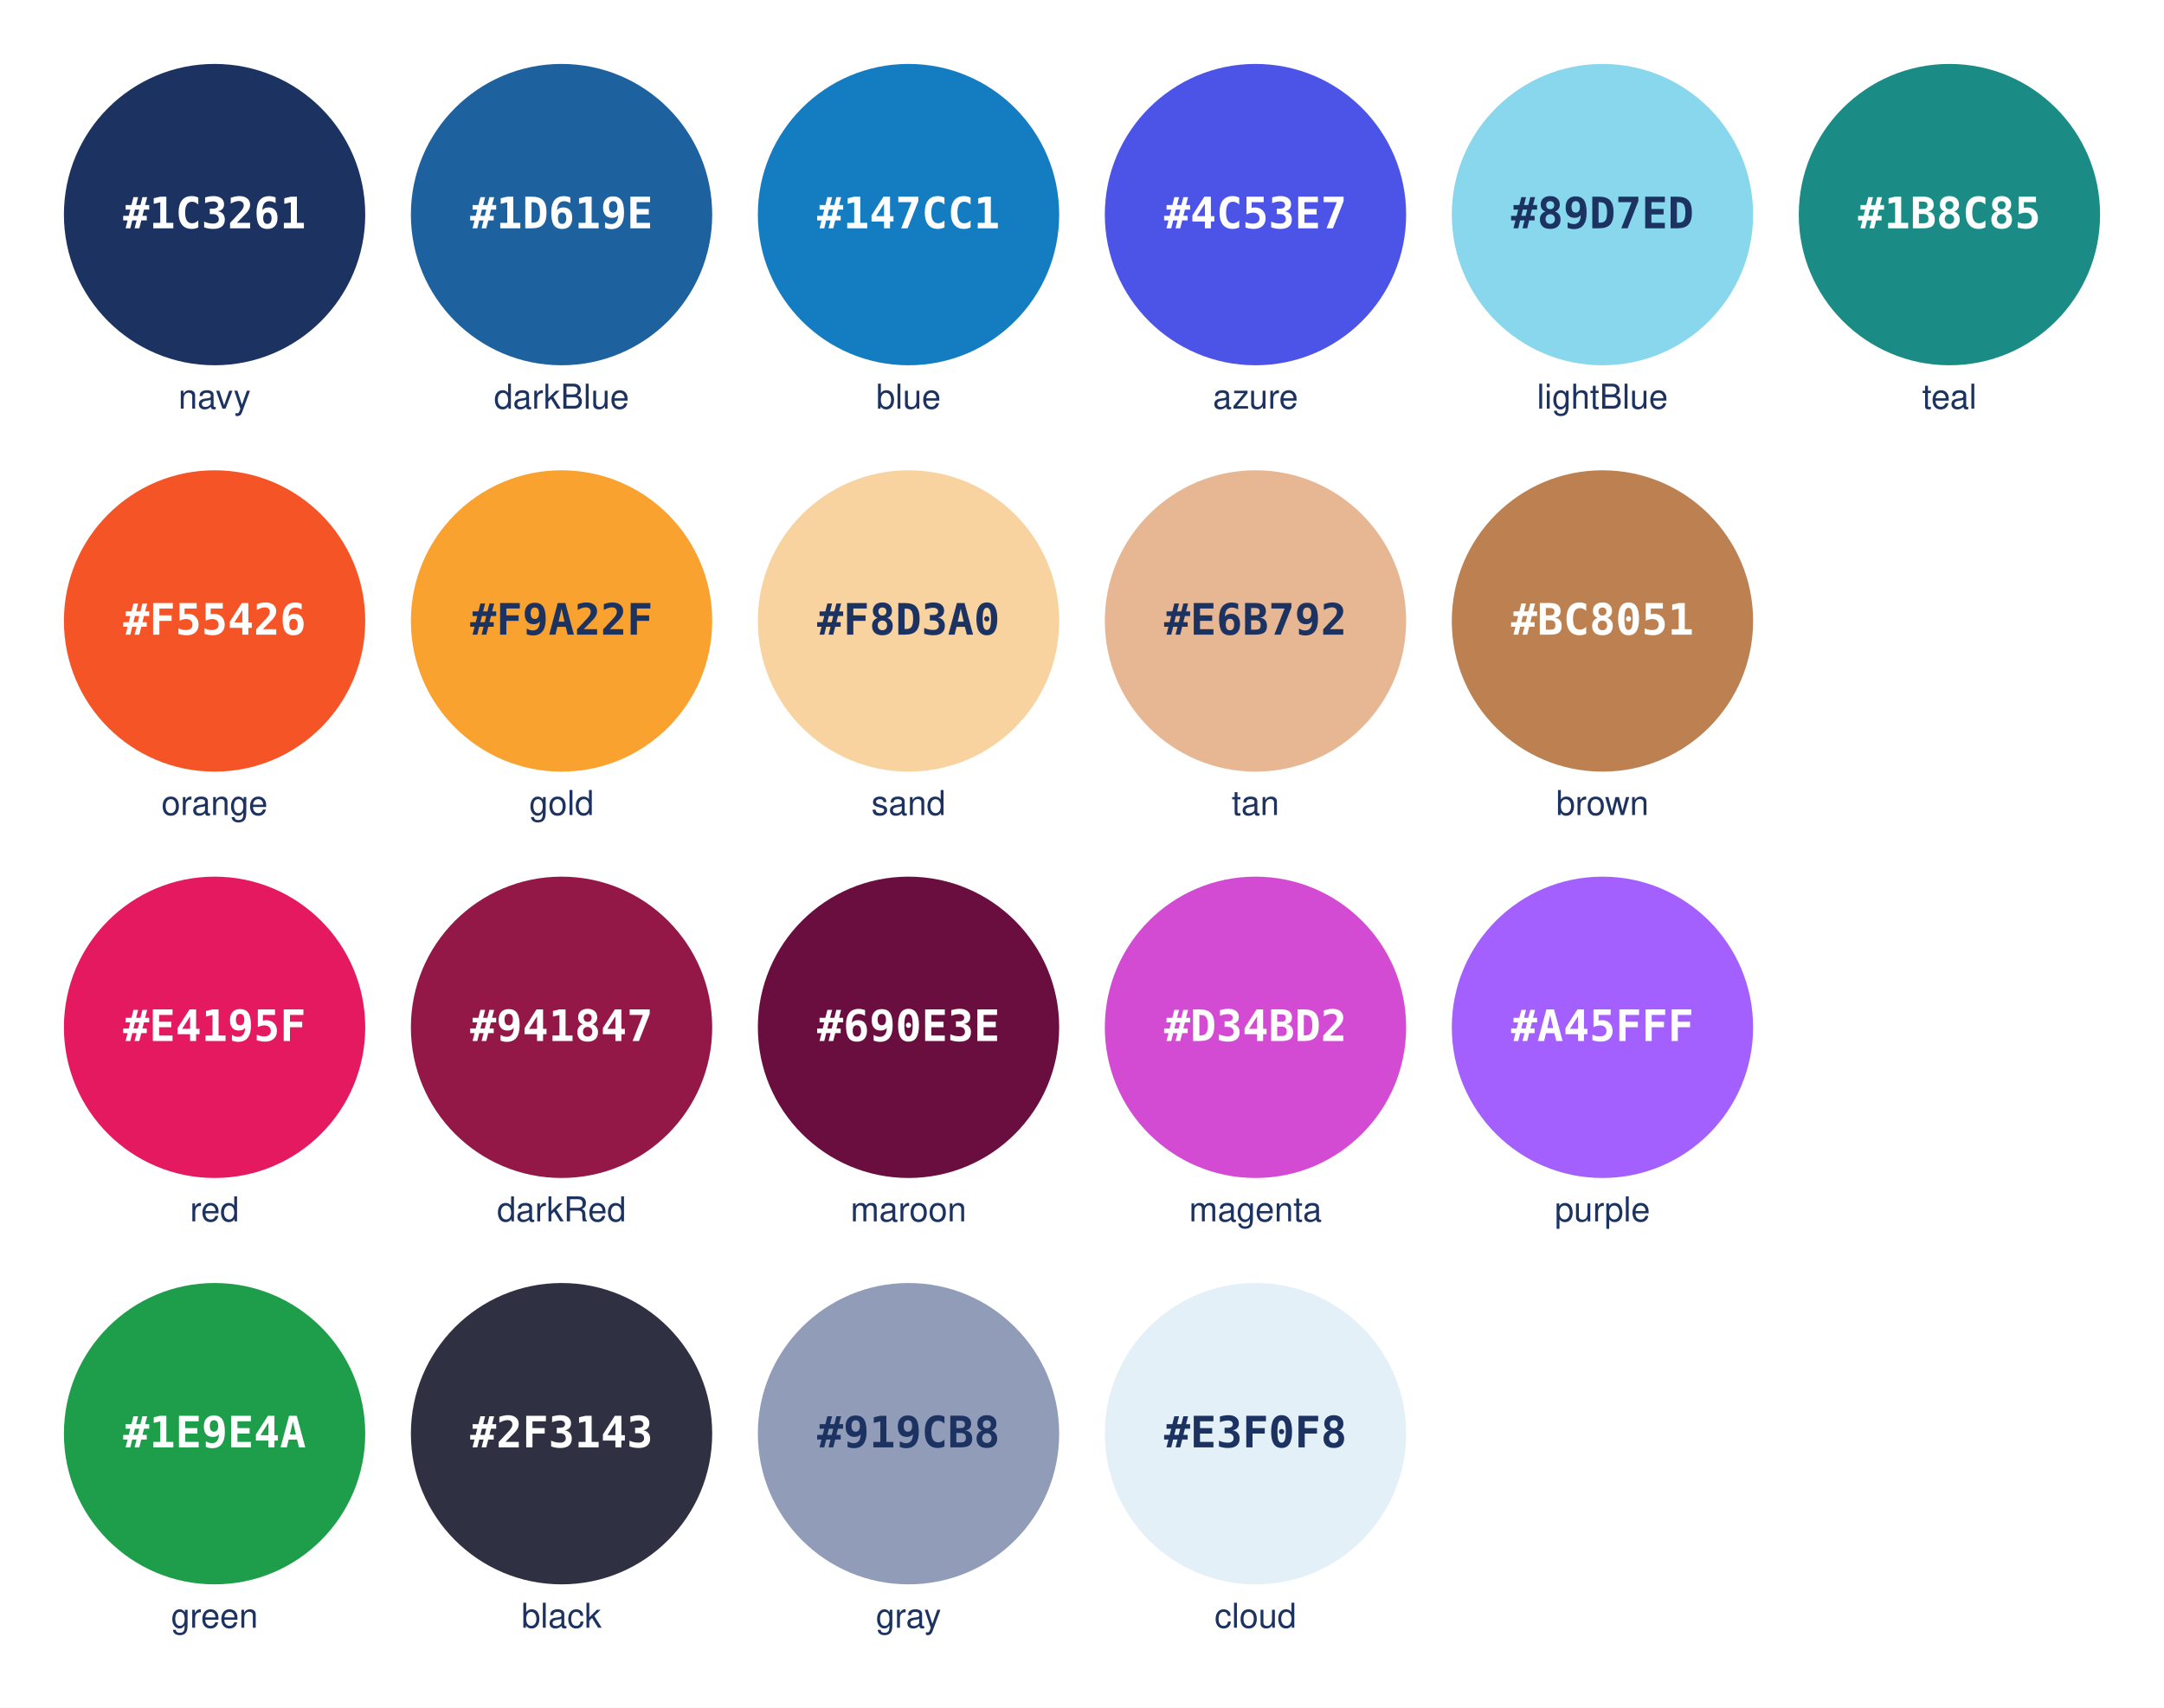
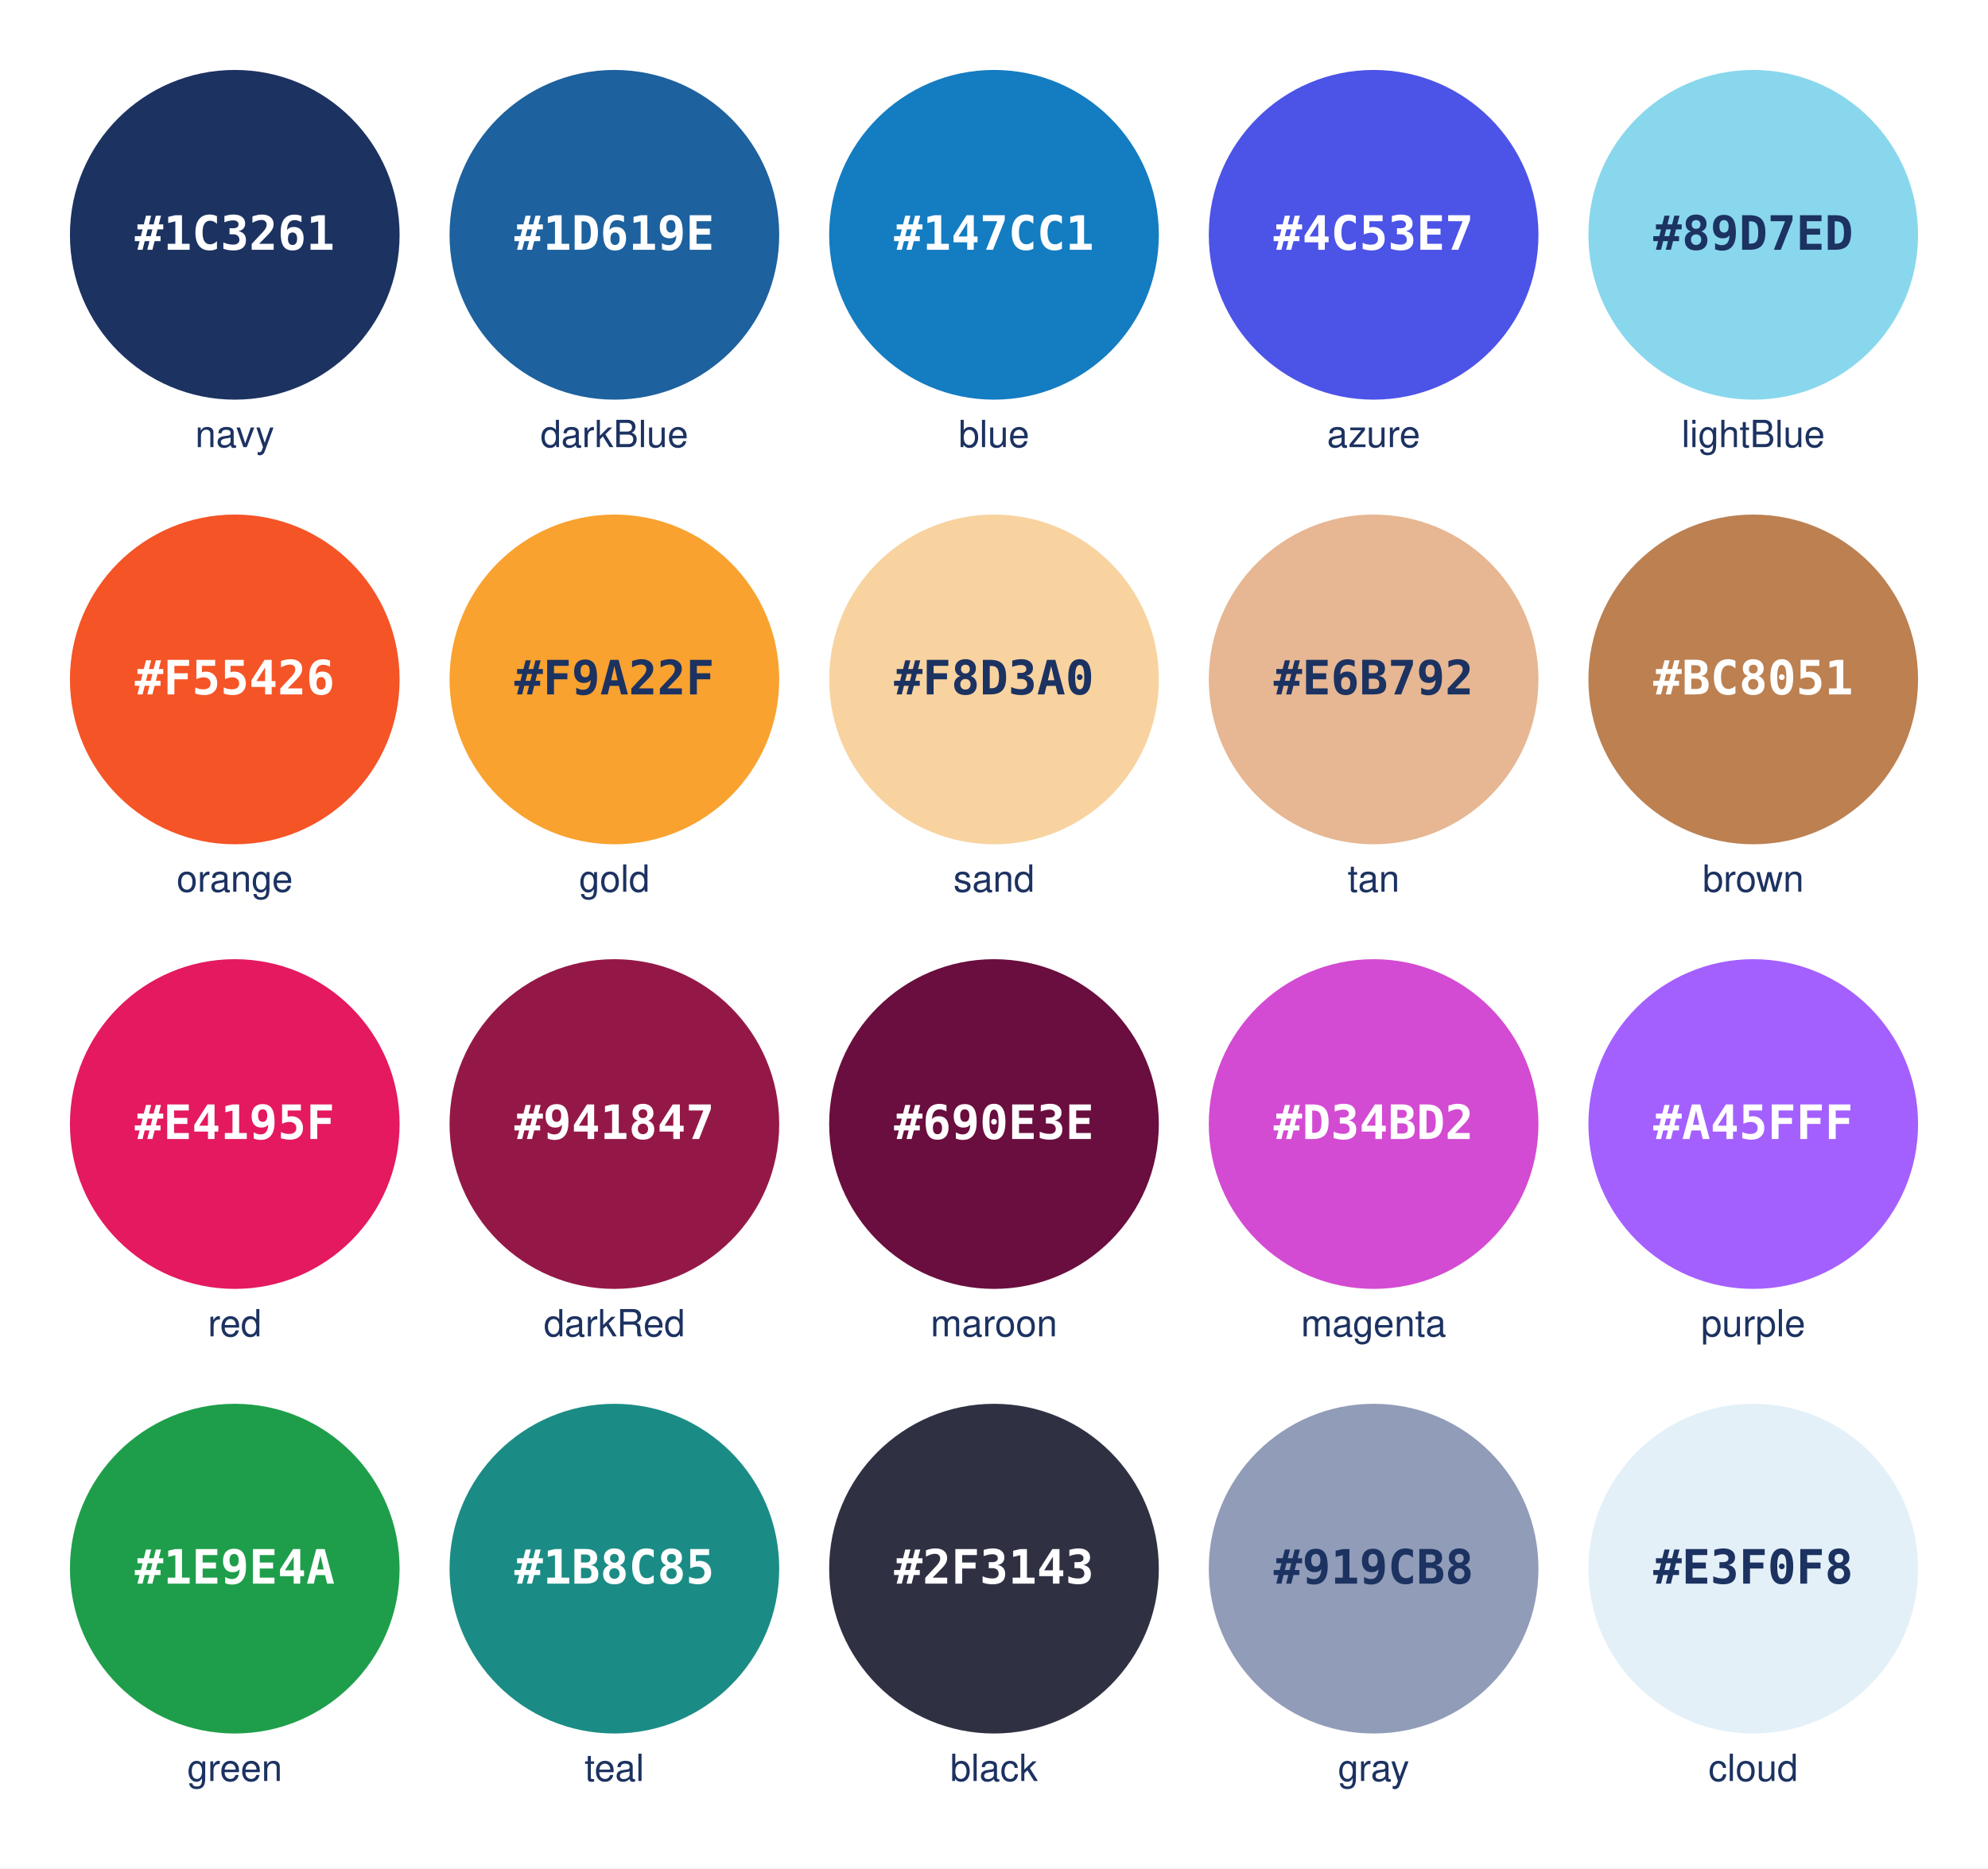
- <svg xmlns="http://www.w3.org/2000/svg" width="948" height="748" viewBox="0 0 948 748">
-   <rect width="948" height="748" fill="#FFFFFF" />
+ <svg xmlns="http://www.w3.org/2000/svg" width="796" height="748" viewBox="0 0 796 748">
+   <rect width="796" height="748" fill="#FFFFFF" />
  <circle cx="94.0" cy="94.0" r="66.0" fill="#1C3261" />
  <text x="94.0" y="100.0" text-anchor="middle" font-family="Menlo, monospace" font-size="19" font-weight="600" fill="#FFFFFF">#1C3261</text>
  <text x="94.0" y="179" text-anchor="middle" font-family="Helvetica, Arial, sans-serif" font-size="15" fill="#1C3261">navy</text>
  <circle cx="246.0" cy="94.0" r="66.0" fill="#1D619E" />
  <text x="246.0" y="100.0" text-anchor="middle" font-family="Menlo, monospace" font-size="19" font-weight="600" fill="#FFFFFF">#1D619E</text>
  <text x="246.0" y="179" text-anchor="middle" font-family="Helvetica, Arial, sans-serif" font-size="15" fill="#1C3261">darkBlue</text>
  <circle cx="398.0" cy="94.0" r="66.0" fill="#147CC1" />
  <text x="398.0" y="100.0" text-anchor="middle" font-family="Menlo, monospace" font-size="19" font-weight="600" fill="#FFFFFF">#147CC1</text>
  <text x="398.0" y="179" text-anchor="middle" font-family="Helvetica, Arial, sans-serif" font-size="15" fill="#1C3261">blue</text>
  <circle cx="550.0" cy="94.0" r="66.0" fill="#4C53E7" />
  <text x="550.0" y="100.0" text-anchor="middle" font-family="Menlo, monospace" font-size="19" font-weight="600" fill="#FFFFFF">#4C53E7</text>
  <text x="550.0" y="179" text-anchor="middle" font-family="Helvetica, Arial, sans-serif" font-size="15" fill="#1C3261">azure</text>
  <circle cx="702.0" cy="94.0" r="66.0" fill="#89D7ED" />
  <text x="702.0" y="100.0" text-anchor="middle" font-family="Menlo, monospace" font-size="19" font-weight="600" fill="#1C3261">#89D7ED</text>
  <text x="702.0" y="179" text-anchor="middle" font-family="Helvetica, Arial, sans-serif" font-size="15" fill="#1C3261">lightBlue</text>
-   <circle cx="854.0" cy="94.0" r="66.0" fill="#1B8C85" />
-   <text x="854.0" y="100.0" text-anchor="middle" font-family="Menlo, monospace" font-size="19" font-weight="600" fill="#FFFFFF">#1B8C85</text>
-   <text x="854.0" y="179" text-anchor="middle" font-family="Helvetica, Arial, sans-serif" font-size="15" fill="#1C3261">teal</text>
  <circle cx="94.0" cy="272.0" r="66.0" fill="#F55426" />
  <text x="94.0" y="278.0" text-anchor="middle" font-family="Menlo, monospace" font-size="19" font-weight="600" fill="#FFFFFF">#F55426</text>
  <text x="94.0" y="357" text-anchor="middle" font-family="Helvetica, Arial, sans-serif" font-size="15" fill="#1C3261">orange</text>
  <circle cx="246.0" cy="272.0" r="66.0" fill="#F9A22F" />
  <text x="246.0" y="278.0" text-anchor="middle" font-family="Menlo, monospace" font-size="19" font-weight="600" fill="#1C3261">#F9A22F</text>
  <text x="246.0" y="357" text-anchor="middle" font-family="Helvetica, Arial, sans-serif" font-size="15" fill="#1C3261">gold</text>
  <circle cx="398.0" cy="272.0" r="66.0" fill="#F8D3A0" />
  <text x="398.0" y="278.0" text-anchor="middle" font-family="Menlo, monospace" font-size="19" font-weight="600" fill="#1C3261">#F8D3A0</text>
  <text x="398.0" y="357" text-anchor="middle" font-family="Helvetica, Arial, sans-serif" font-size="15" fill="#1C3261">sand</text>
  <circle cx="550.0" cy="272.0" r="66.0" fill="#E6B792" />
  <text x="550.0" y="278.0" text-anchor="middle" font-family="Menlo, monospace" font-size="19" font-weight="600" fill="#1C3261">#E6B792</text>
  <text x="550.0" y="357" text-anchor="middle" font-family="Helvetica, Arial, sans-serif" font-size="15" fill="#1C3261">tan</text>
  <circle cx="702.0" cy="272.0" r="66.0" fill="#BC8051" />
  <text x="702.0" y="278.0" text-anchor="middle" font-family="Menlo, monospace" font-size="19" font-weight="600" fill="#FFFFFF">#BC8051</text>
  <text x="702.0" y="357" text-anchor="middle" font-family="Helvetica, Arial, sans-serif" font-size="15" fill="#1C3261">brown</text>
  <circle cx="94.0" cy="450.0" r="66.0" fill="#E4195F" />
  <text x="94.0" y="456.0" text-anchor="middle" font-family="Menlo, monospace" font-size="19" font-weight="600" fill="#FFFFFF">#E4195F</text>
  <text x="94.0" y="535" text-anchor="middle" font-family="Helvetica, Arial, sans-serif" font-size="15" fill="#1C3261">red</text>
  <circle cx="246.0" cy="450.0" r="66.0" fill="#941847" />
  <text x="246.0" y="456.0" text-anchor="middle" font-family="Menlo, monospace" font-size="19" font-weight="600" fill="#FFFFFF">#941847</text>
  <text x="246.0" y="535" text-anchor="middle" font-family="Helvetica, Arial, sans-serif" font-size="15" fill="#1C3261">darkRed</text>
  <circle cx="398.0" cy="450.0" r="66.0" fill="#690E3E" />
  <text x="398.0" y="456.0" text-anchor="middle" font-family="Menlo, monospace" font-size="19" font-weight="600" fill="#FFFFFF">#690E3E</text>
  <text x="398.0" y="535" text-anchor="middle" font-family="Helvetica, Arial, sans-serif" font-size="15" fill="#1C3261">maroon</text>
  <circle cx="550.0" cy="450.0" r="66.0" fill="#D34BD2" />
  <text x="550.0" y="456.0" text-anchor="middle" font-family="Menlo, monospace" font-size="19" font-weight="600" fill="#FFFFFF">#D34BD2</text>
  <text x="550.0" y="535" text-anchor="middle" font-family="Helvetica, Arial, sans-serif" font-size="15" fill="#1C3261">magenta</text>
  <circle cx="702.0" cy="450.0" r="66.0" fill="#A45FFF" />
  <text x="702.0" y="456.0" text-anchor="middle" font-family="Menlo, monospace" font-size="19" font-weight="600" fill="#FFFFFF">#A45FFF</text>
  <text x="702.0" y="535" text-anchor="middle" font-family="Helvetica, Arial, sans-serif" font-size="15" fill="#1C3261">purple</text>
  <circle cx="94.0" cy="628.0" r="66.0" fill="#1E9E4A" />
  <text x="94.0" y="634.0" text-anchor="middle" font-family="Menlo, monospace" font-size="19" font-weight="600" fill="#FFFFFF">#1E9E4A</text>
  <text x="94.0" y="713" text-anchor="middle" font-family="Helvetica, Arial, sans-serif" font-size="15" fill="#1C3261">green</text>
-   <circle cx="246.0" cy="628.0" r="66.0" fill="#2F3143" />
-   <text x="246.0" y="634.0" text-anchor="middle" font-family="Menlo, monospace" font-size="19" font-weight="600" fill="#FFFFFF">#2F3143</text>
-   <text x="246.0" y="713" text-anchor="middle" font-family="Helvetica, Arial, sans-serif" font-size="15" fill="#1C3261">black</text>
-   <circle cx="398.0" cy="628.0" r="66.0" fill="#919CB8" />
-   <text x="398.0" y="634.0" text-anchor="middle" font-family="Menlo, monospace" font-size="19" font-weight="600" fill="#1C3261">#919CB8</text>
-   <text x="398.0" y="713" text-anchor="middle" font-family="Helvetica, Arial, sans-serif" font-size="15" fill="#1C3261">gray</text>
-   <circle cx="550.0" cy="628.0" r="66.0" fill="#E3F0F8" />
-   <text x="550.0" y="634.0" text-anchor="middle" font-family="Menlo, monospace" font-size="19" font-weight="600" fill="#1C3261">#E3F0F8</text>
-   <text x="550.0" y="713" text-anchor="middle" font-family="Helvetica, Arial, sans-serif" font-size="15" fill="#1C3261">cloud</text>
+   <circle cx="246.0" cy="628.0" r="66.0" fill="#1B8C85" />
+   <text x="246.0" y="634.0" text-anchor="middle" font-family="Menlo, monospace" font-size="19" font-weight="600" fill="#FFFFFF">#1B8C85</text>
+   <text x="246.0" y="713" text-anchor="middle" font-family="Helvetica, Arial, sans-serif" font-size="15" fill="#1C3261">teal</text>
+   <circle cx="398.0" cy="628.0" r="66.0" fill="#2F3143" />
+   <text x="398.0" y="634.0" text-anchor="middle" font-family="Menlo, monospace" font-size="19" font-weight="600" fill="#FFFFFF">#2F3143</text>
+   <text x="398.0" y="713" text-anchor="middle" font-family="Helvetica, Arial, sans-serif" font-size="15" fill="#1C3261">black</text>
+   <circle cx="550.0" cy="628.0" r="66.0" fill="#919CB8" />
+   <text x="550.0" y="634.0" text-anchor="middle" font-family="Menlo, monospace" font-size="19" font-weight="600" fill="#1C3261">#919CB8</text>
+   <text x="550.0" y="713" text-anchor="middle" font-family="Helvetica, Arial, sans-serif" font-size="15" fill="#1C3261">gray</text>
+   <circle cx="702.0" cy="628.0" r="66.0" fill="#E3F0F8" />
+   <text x="702.0" y="634.0" text-anchor="middle" font-family="Menlo, monospace" font-size="19" font-weight="600" fill="#1C3261">#E3F0F8</text>
+   <text x="702.0" y="713" text-anchor="middle" font-family="Helvetica, Arial, sans-serif" font-size="15" fill="#1C3261">cloud</text>
</svg>
